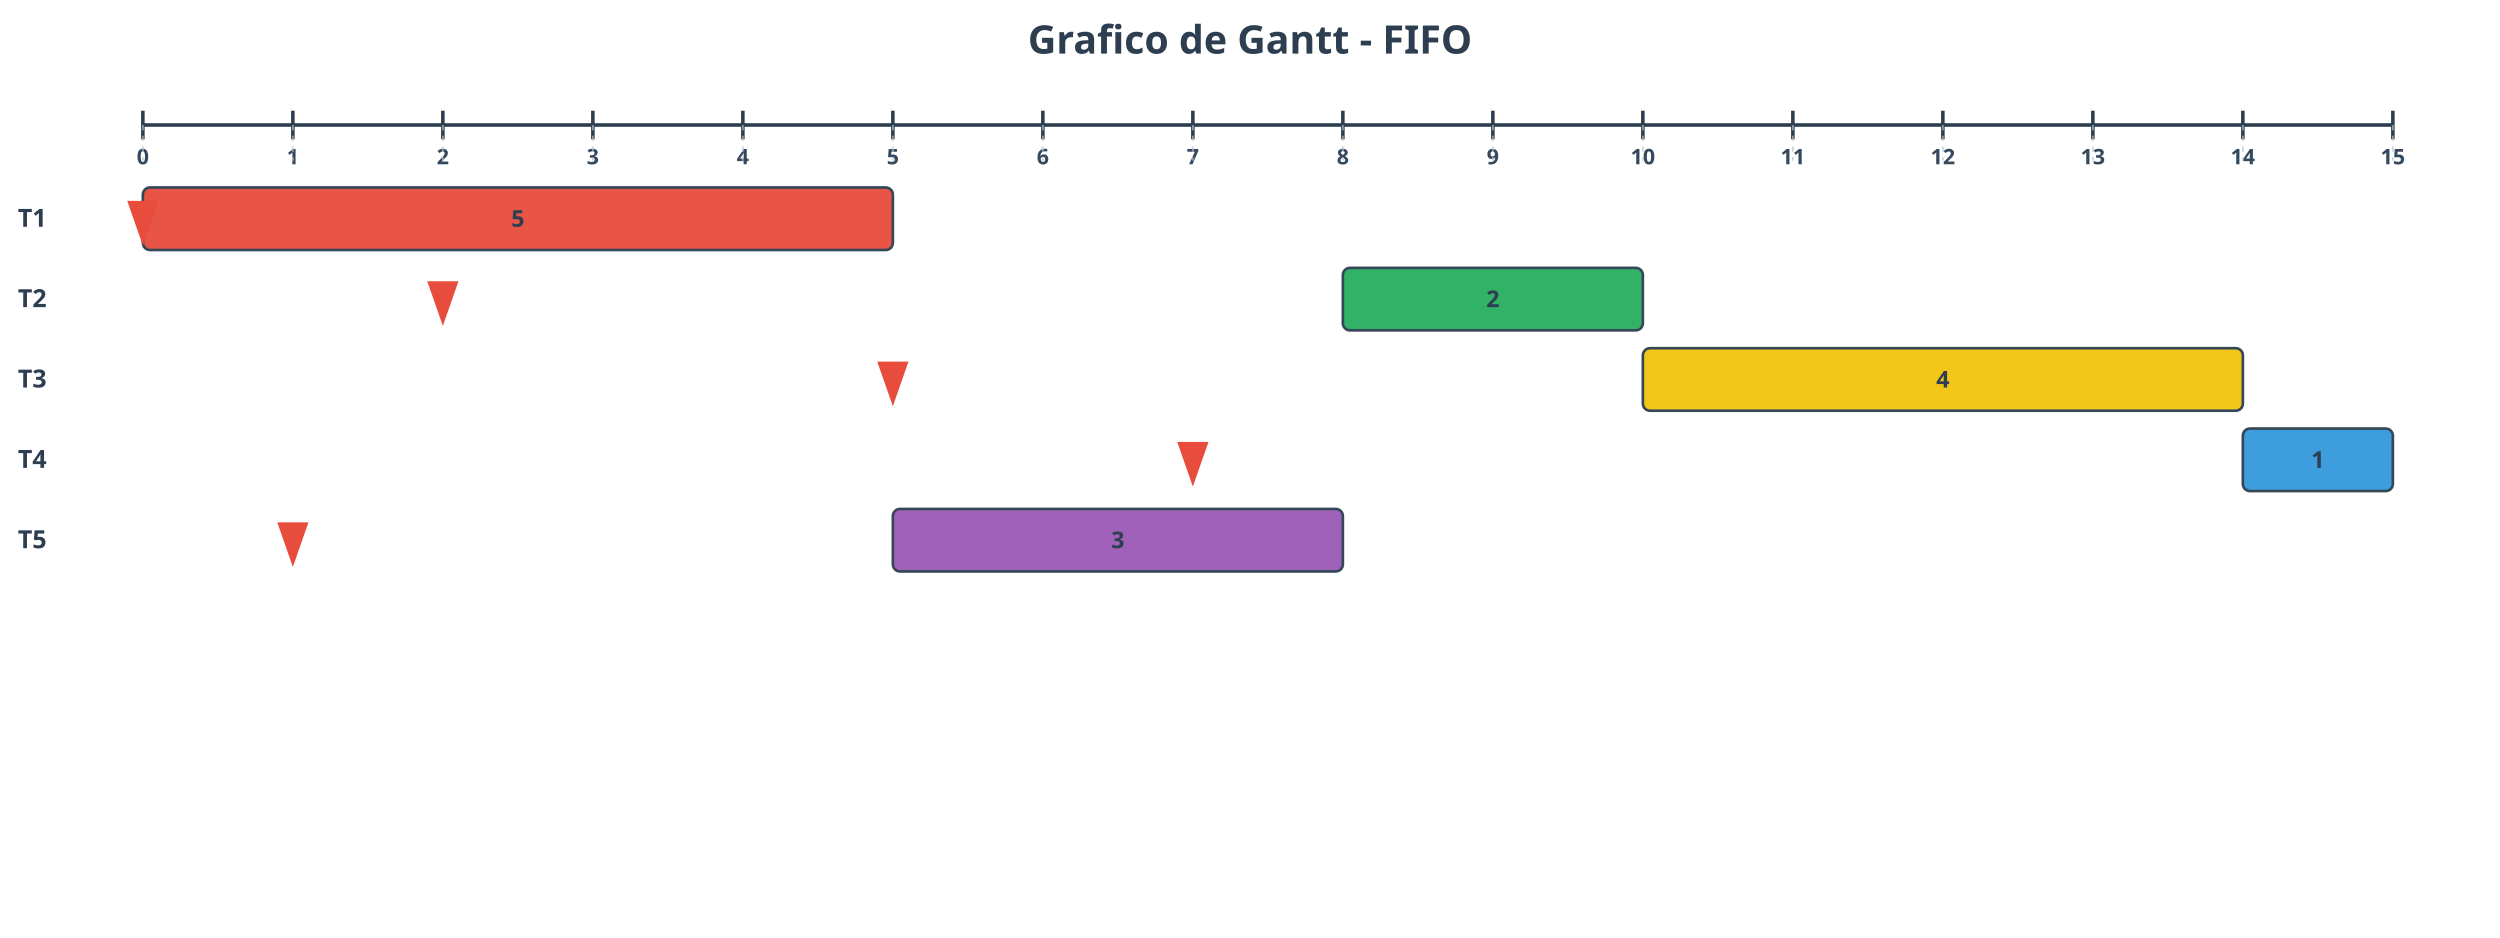
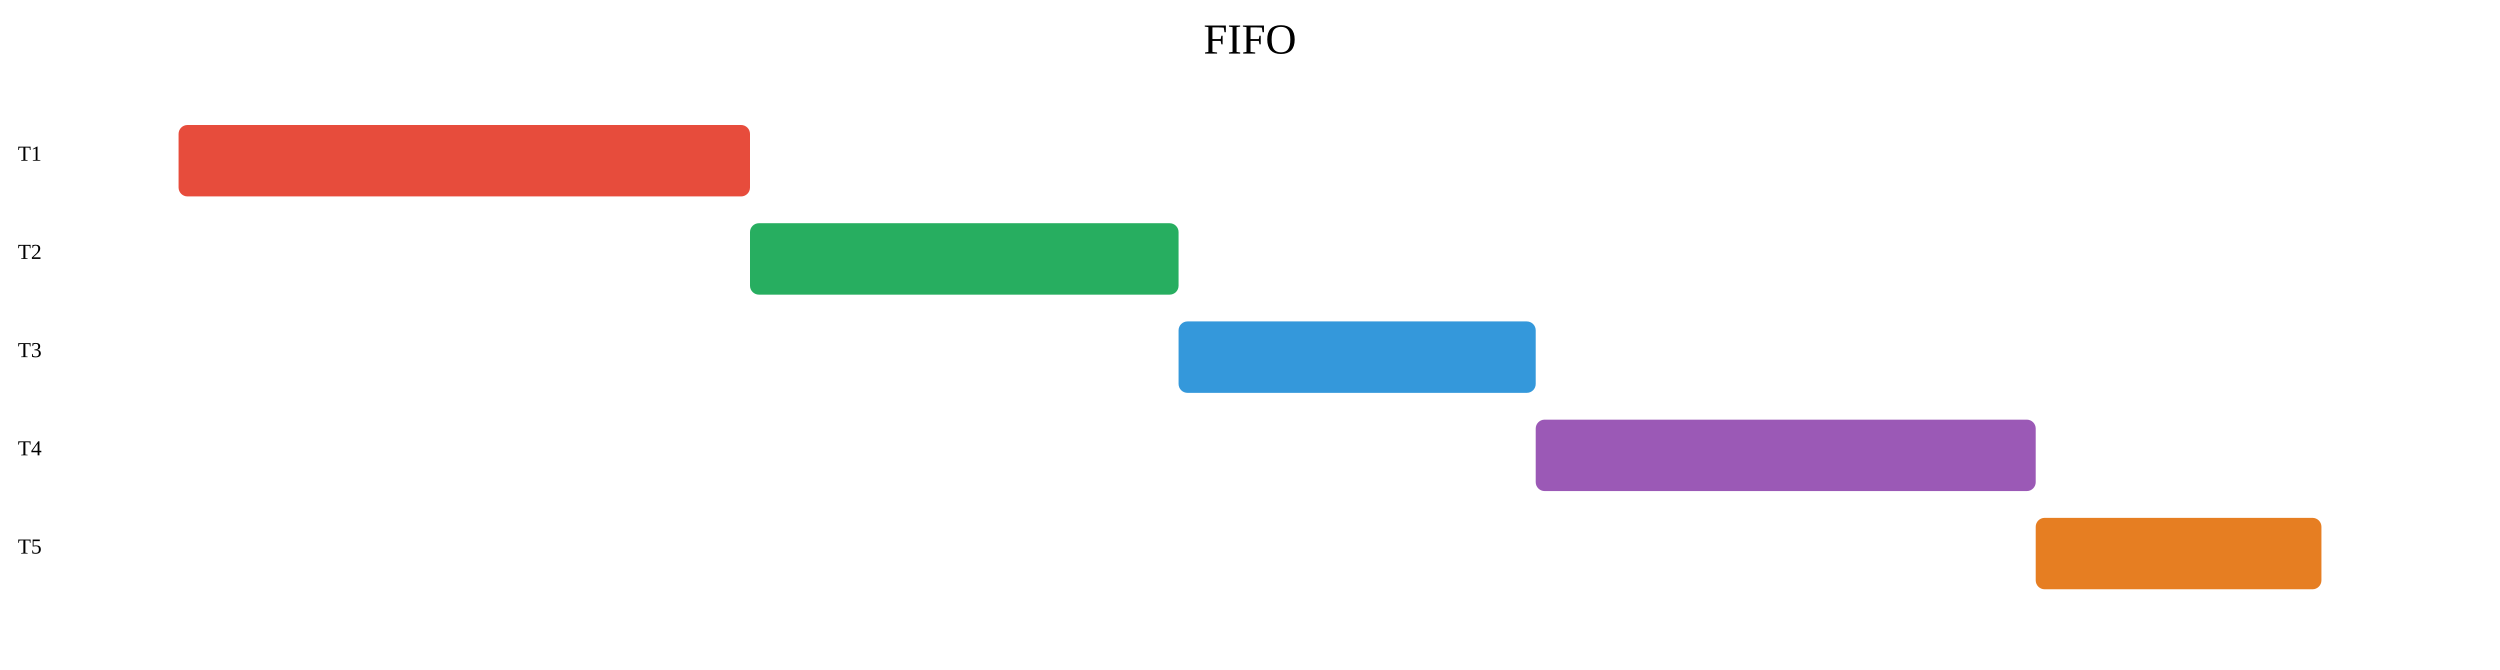
- <svg xmlns="http://www.w3.org/2000/svg" width="1400" height="525">
-   <defs>
-     <style type="text/css">
- text { font-family: 'Segoe UI', sans-serif; }
- .titulo { font-size: 22px; font-weight: bold; fill: #2c3e50; }
- .tempo { font-size: 12px; font-weight: bold; fill: #34495e; }
- .tarefa { font-size: 13px; font-weight: bold; fill: #2c3e50; text-anchor: middle; }
- .eixo { stroke: #2c3e50; stroke-width: 2; }
- .grid { stroke: #bdc3c7; stroke-width: 1; stroke-dasharray: 3,3; opacity: 0.7; }
- .ingresso { stroke: #e74c3c; stroke-width: 2.5; stroke-dasharray: 5,5; marker-end: url(#arrow); }
- </style>
-     <marker id="arrow" markerWidth="10" markerHeight="7" refX="9" refY="3.5" orient="auto">
-       <polygon points="0 0, 10 3.5, 0 7" fill="#e74c3c" stroke="none" />
-     </marker>
-   </defs>
-   <text x="700" y="30" class="titulo" text-anchor="middle">Grafico de Gantt - FIFO</text>
-   <line x1="80" y1="70" x2="1340" y2="70" class="eixo" />
-   <line x1="80" y1="62" x2="80" y2="78" class="eixo" />
-   <text x="80" y="92" class="tempo" text-anchor="middle">0</text>
-   <line x1="80" y1="70" x2="80" y2="90" class="grid" />
-   <line x1="164" y1="62" x2="164" y2="78" class="eixo" />
-   <text x="164" y="92" class="tempo" text-anchor="middle">1</text>
-   <line x1="164" y1="70" x2="164" y2="90" class="grid" />
-   <line x1="248" y1="62" x2="248" y2="78" class="eixo" />
-   <text x="248" y="92" class="tempo" text-anchor="middle">2</text>
-   <line x1="248" y1="70" x2="248" y2="90" class="grid" />
-   <line x1="332" y1="62" x2="332" y2="78" class="eixo" />
-   <text x="332" y="92" class="tempo" text-anchor="middle">3</text>
-   <line x1="332" y1="70" x2="332" y2="90" class="grid" />
-   <line x1="416" y1="62" x2="416" y2="78" class="eixo" />
-   <text x="416" y="92" class="tempo" text-anchor="middle">4</text>
-   <line x1="416" y1="70" x2="416" y2="90" class="grid" />
-   <line x1="500" y1="62" x2="500" y2="78" class="eixo" />
-   <text x="500" y="92" class="tempo" text-anchor="middle">5</text>
-   <line x1="500" y1="70" x2="500" y2="90" class="grid" />
-   <line x1="584" y1="62" x2="584" y2="78" class="eixo" />
-   <text x="584" y="92" class="tempo" text-anchor="middle">6</text>
-   <line x1="584" y1="70" x2="584" y2="90" class="grid" />
-   <line x1="668" y1="62" x2="668" y2="78" class="eixo" />
-   <text x="668" y="92" class="tempo" text-anchor="middle">7</text>
-   <line x1="668" y1="70" x2="668" y2="90" class="grid" />
-   <line x1="752" y1="62" x2="752" y2="78" class="eixo" />
-   <text x="752" y="92" class="tempo" text-anchor="middle">8</text>
-   <line x1="752" y1="70" x2="752" y2="90" class="grid" />
-   <line x1="836" y1="62" x2="836" y2="78" class="eixo" />
-   <text x="836" y="92" class="tempo" text-anchor="middle">9</text>
-   <line x1="836" y1="70" x2="836" y2="90" class="grid" />
-   <line x1="920" y1="62" x2="920" y2="78" class="eixo" />
-   <text x="920" y="92" class="tempo" text-anchor="middle">10</text>
-   <line x1="920" y1="70" x2="920" y2="90" class="grid" />
-   <line x1="1004" y1="62" x2="1004" y2="78" class="eixo" />
-   <text x="1004" y="92" class="tempo" text-anchor="middle">11</text>
-   <line x1="1004" y1="70" x2="1004" y2="90" class="grid" />
-   <line x1="1088" y1="62" x2="1088" y2="78" class="eixo" />
-   <text x="1088" y="92" class="tempo" text-anchor="middle">12</text>
-   <line x1="1088" y1="70" x2="1088" y2="90" class="grid" />
-   <line x1="1172" y1="62" x2="1172" y2="78" class="eixo" />
-   <text x="1172" y="92" class="tempo" text-anchor="middle">13</text>
-   <line x1="1172" y1="70" x2="1172" y2="90" class="grid" />
-   <line x1="1256" y1="62" x2="1256" y2="78" class="eixo" />
-   <text x="1256" y="92" class="tempo" text-anchor="middle">14</text>
-   <line x1="1256" y1="70" x2="1256" y2="90" class="grid" />
-   <line x1="1340" y1="62" x2="1340" y2="78" class="eixo" />
-   <text x="1340" y="92" class="tempo" text-anchor="middle">15</text>
-   <line x1="1340" y1="70" x2="1340" y2="90" class="grid" />
-   <text x="10" y="127" font-size="14px" font-weight="bold" fill="#2c3e50">T1</text>
-   <rect x="80" y="105" width="420" height="35" rx="4" ry="4" fill="#E74C3C" stroke="#2c3e50" stroke-width="1.5" opacity="0.95" />
-   <text x="290" y="127" class="tarefa">5</text>
-   <line x1="80" y1="125" x2="80" y2="135" class="ingresso" />
-   <text x="10" y="172" font-size="14px" font-weight="bold" fill="#2c3e50">T2</text>
-   <rect x="752" y="150" width="168" height="35" rx="4" ry="4" fill="#27AE60" stroke="#2c3e50" stroke-width="1.5" opacity="0.95" />
-   <text x="836" y="172" class="tarefa">2</text>
-   <line x1="248" y1="170" x2="248" y2="180" class="ingresso" />
-   <text x="10" y="217" font-size="14px" font-weight="bold" fill="#2c3e50">T3</text>
-   <rect x="920" y="195" width="336" height="35" rx="4" ry="4" fill="#F1C40F" stroke="#2c3e50" stroke-width="1.5" opacity="0.95" />
-   <text x="1088" y="217" class="tarefa">4</text>
-   <line x1="500" y1="215" x2="500" y2="225" class="ingresso" />
-   <text x="10" y="262" font-size="14px" font-weight="bold" fill="#2c3e50">T4</text>
-   <rect x="1256" y="240" width="84" height="35" rx="4" ry="4" fill="#3498DB" stroke="#2c3e50" stroke-width="1.5" opacity="0.95" />
-   <text x="1298" y="262" class="tarefa">1</text>
-   <line x1="668" y1="260" x2="668" y2="270" class="ingresso" />
-   <text x="10" y="307" font-size="14px" font-weight="bold" fill="#2c3e50">T5</text>
-   <rect x="500" y="285" width="252" height="35" rx="4" ry="4" fill="#9B59B6" stroke="#2c3e50" stroke-width="1.5" opacity="0.95" />
-   <text x="626" y="307" class="tarefa">3</text>
-   <line x1="164" y1="305" x2="164" y2="315" class="ingresso" />
+ <svg xmlns="http://www.w3.org/2000/svg" width="1400" height="375">
+   <text x="700" y="30" font-size="24" text-anchor="middle">FIFO</text>
+   <text x="10" y="90">T1</text>
+   <rect x="100" y="70" width="320" height="40" fill="#E74C3C" rx="5" />
+   <text x="10" y="145">T2</text>
+   <rect x="420" y="125" width="240" height="40" fill="#27AE60" rx="5" />
+   <text x="10" y="200">T3</text>
+   <rect x="660" y="180" width="200" height="40" fill="#3498DB" rx="5" />
+   <text x="10" y="255">T4</text>
+   <rect x="860" y="235" width="280" height="40" fill="#9B59B6" rx="5" />
+   <text x="10" y="310">T5</text>
+   <rect x="1140" y="290" width="160" height="40" fill="#E67E22" rx="5" />
</svg>
